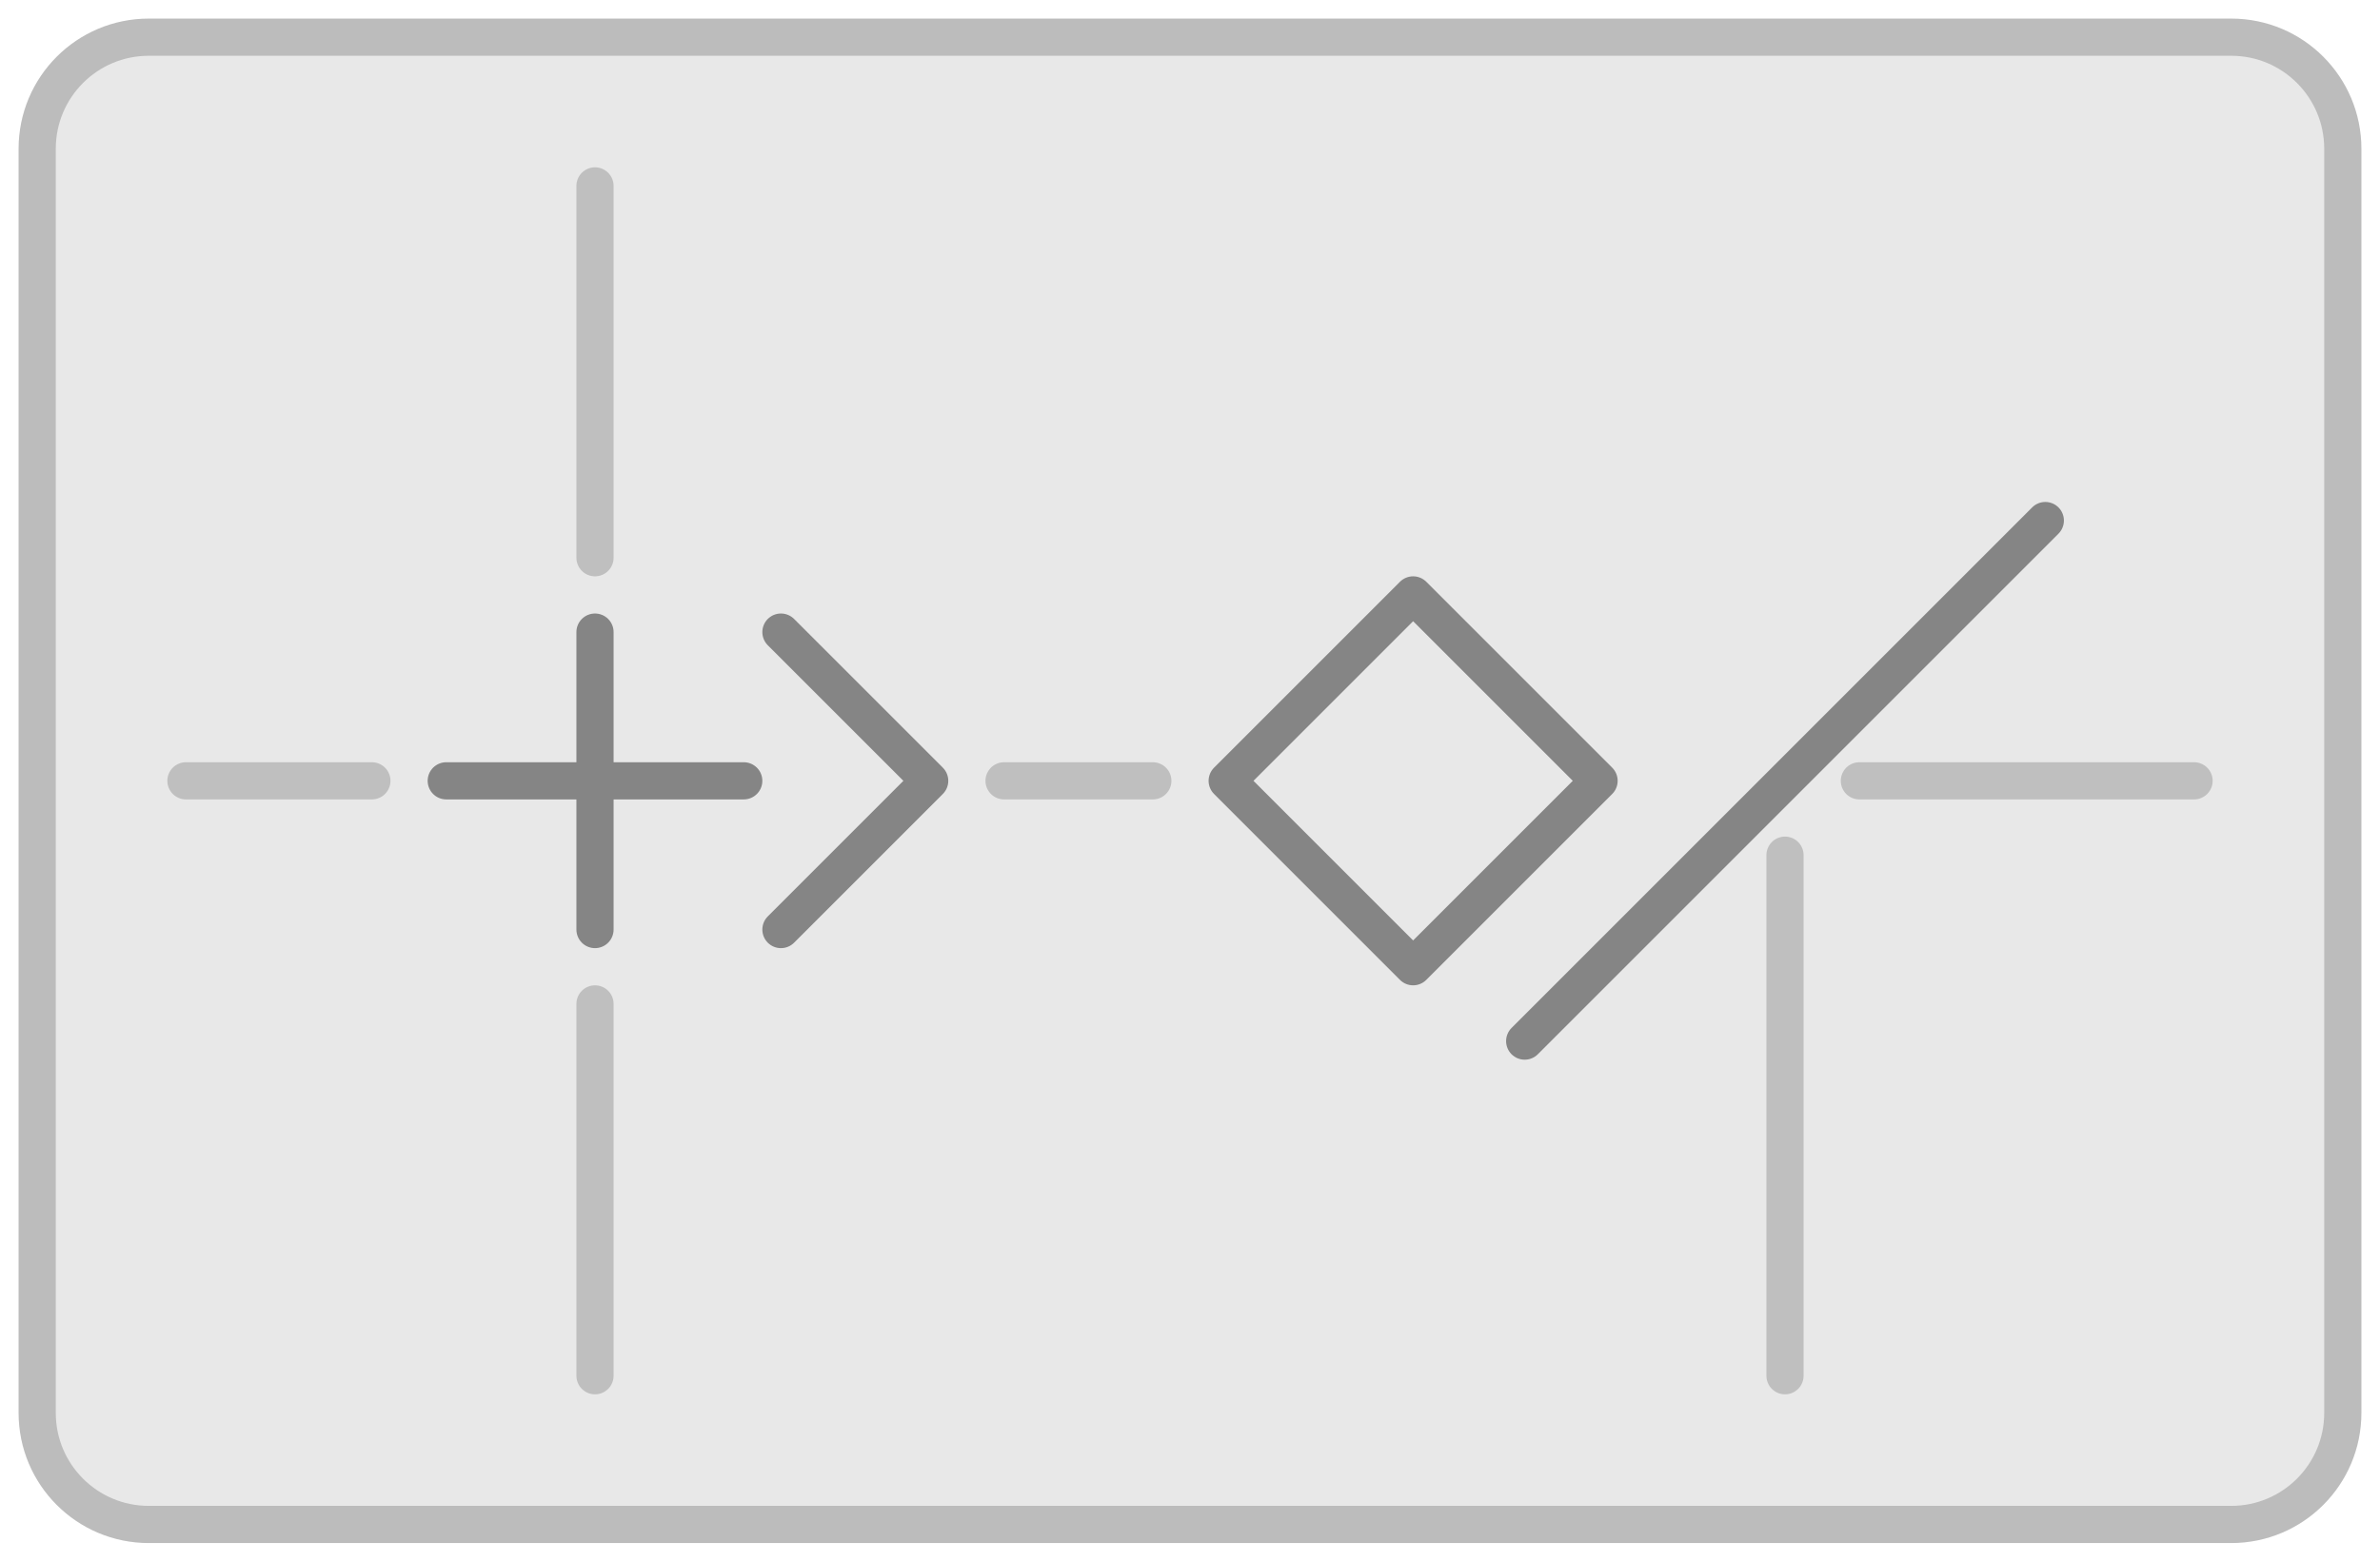
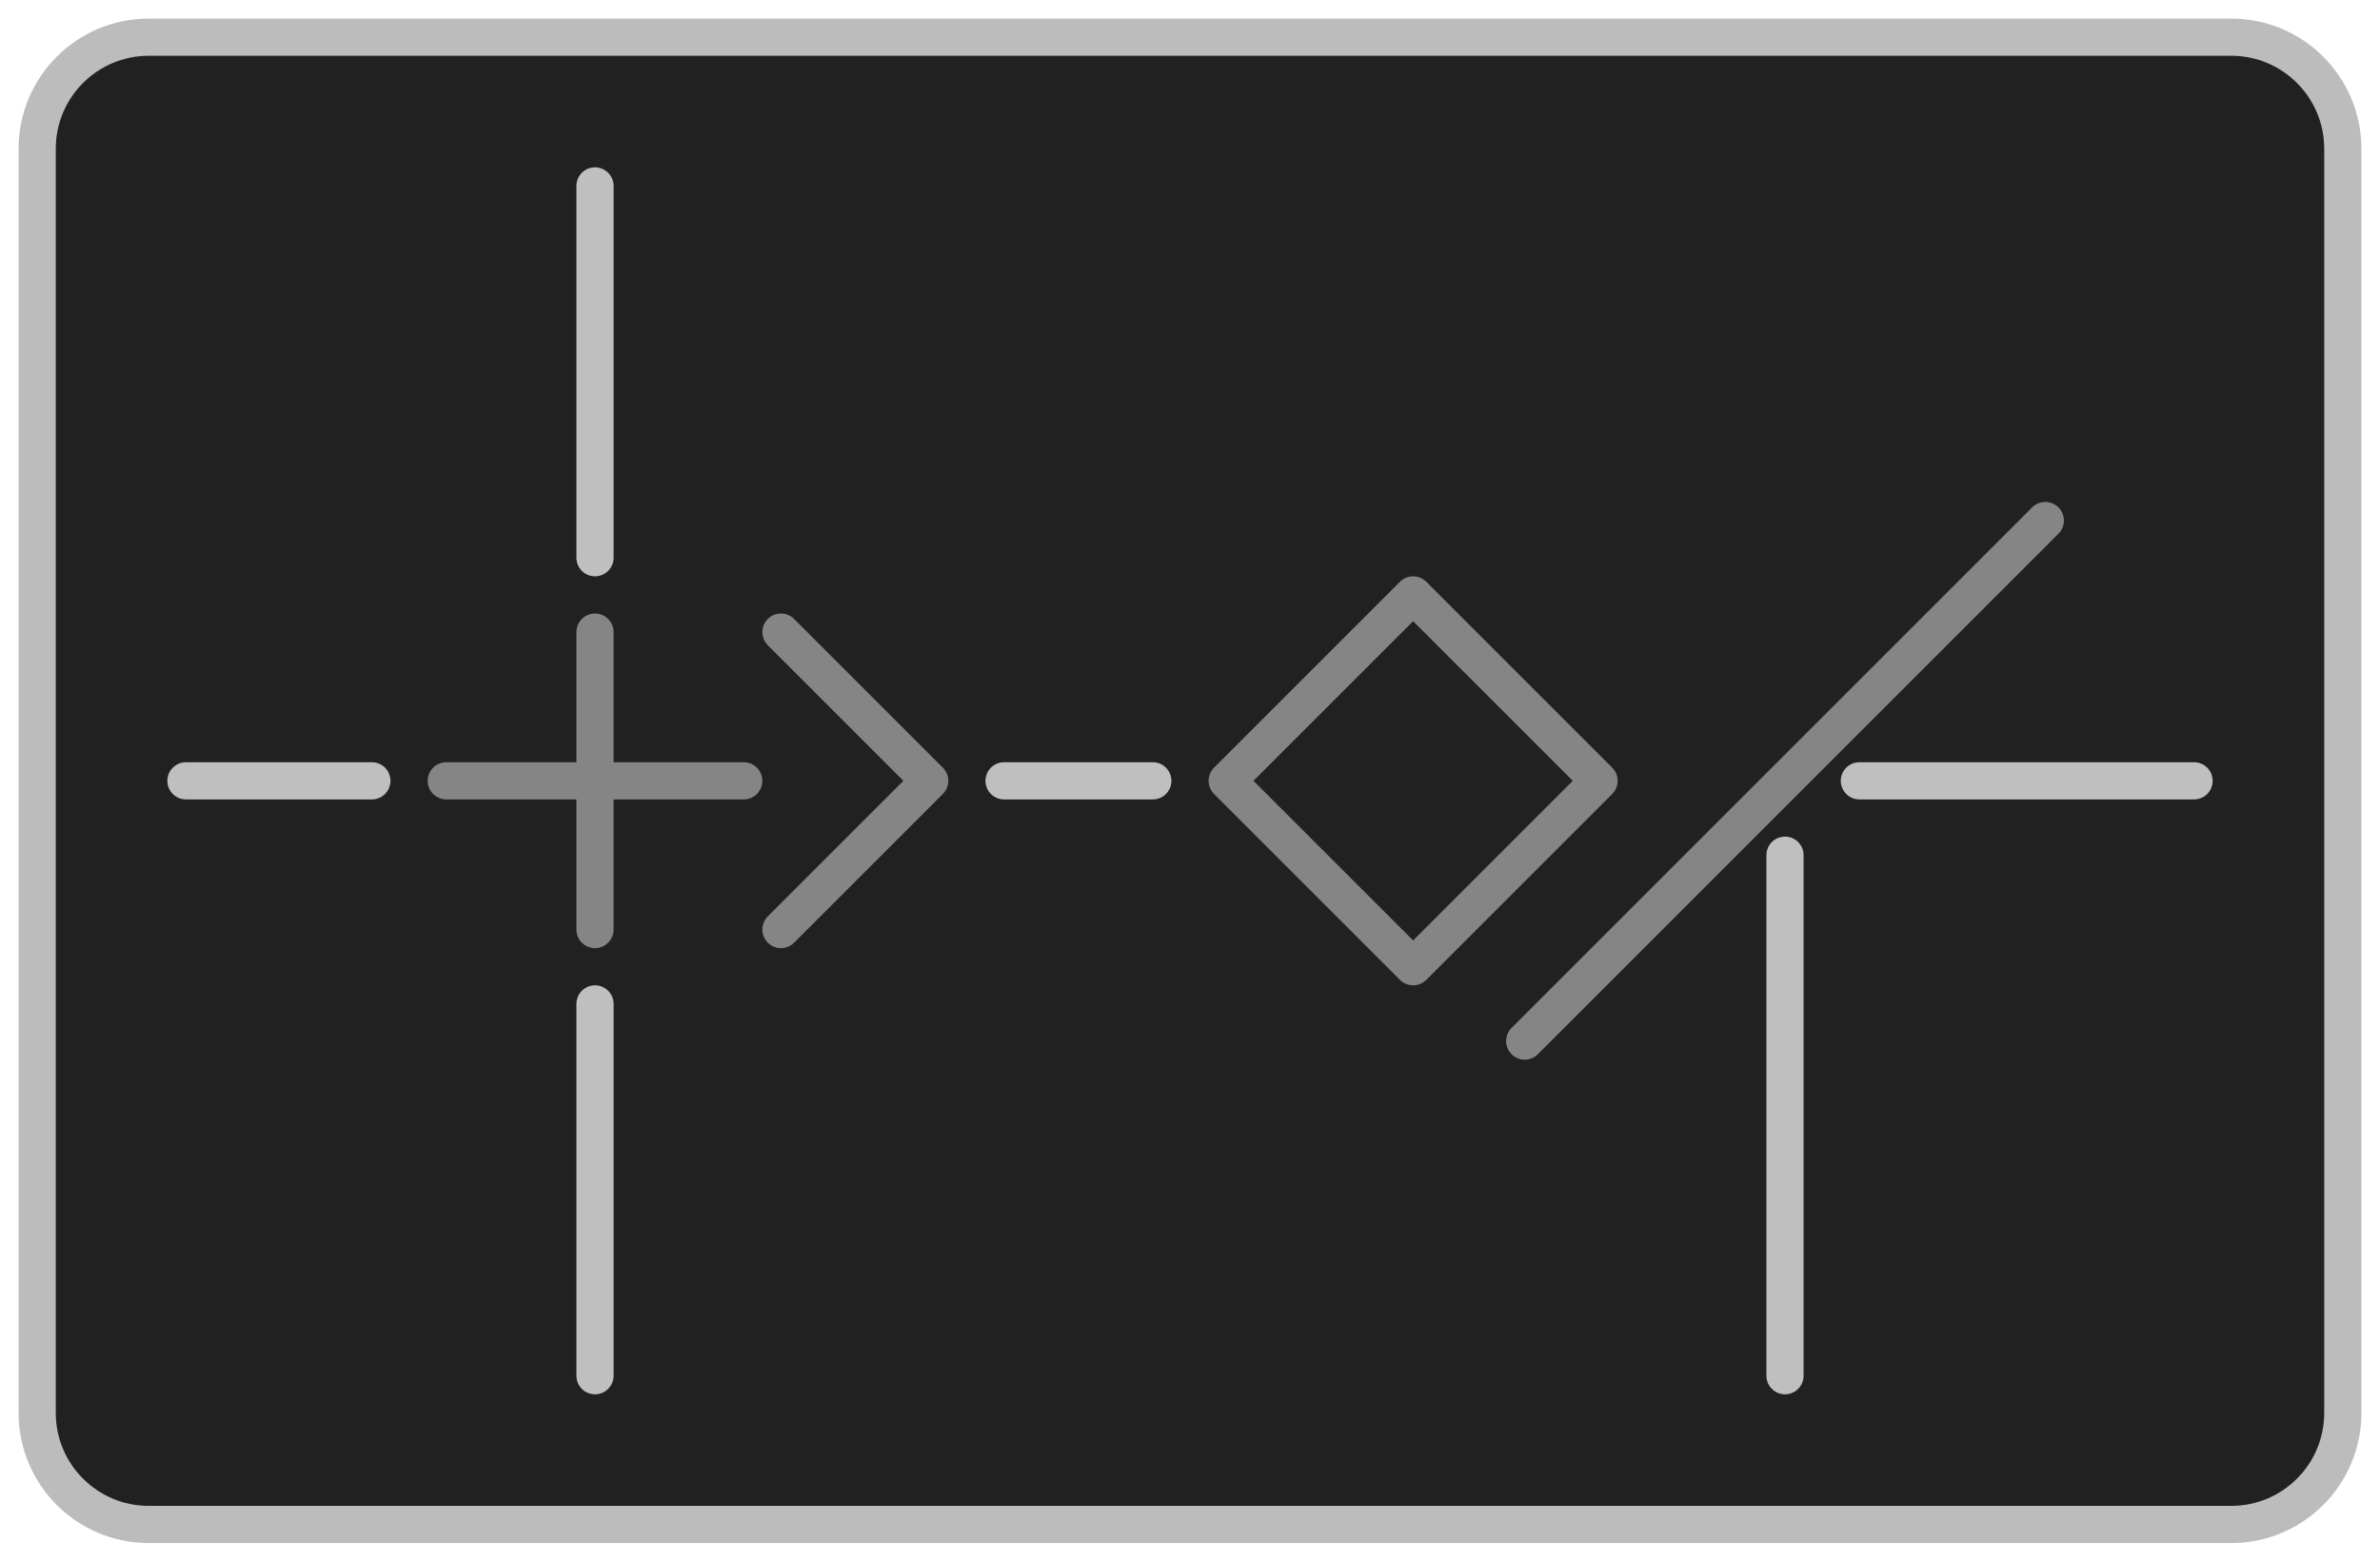
<svg xmlns="http://www.w3.org/2000/svg" width="640" height="420" id="svg2" version="1.1">
  <defs id="defs4" />
  <g id="layer1" transform="translate(0,-632.3622)">
-     <rect style="fill:#8e8e8e;fill-opacity:0.206;fill-rule:nonzero;stroke:#bcbcbc;stroke-width:10;stroke-linecap:round;stroke-linejoin:round;stroke-miterlimit:4;stroke-opacity:1;stroke-dasharray:none;stroke-dashoffset:0" id="rect2987" width="620" height="400" x="10" y="10" ry="30" transform="translate(0,632.3622)" />
+     <rect style="fill:#151515;fill-opacity:0.949;fill-rule:nonzero;stroke:#bcbcbc;stroke-width:10;stroke-linecap:round;stroke-linejoin:round;stroke-miterlimit:4;stroke-opacity:1;stroke-dasharray:none;stroke-dashoffset:0" id="rect2987" width="620" height="400" x="10" y="10" ry="30" transform="translate(0,632.3622)" />
    <text xml:space="preserve" style="font-size:18px;font-style:normal;font-weight:normal;line-height:125%;letter-spacing:0px;word-spacing:0px;fill:#000000;fill-opacity:1;stroke:none;font-family:Sans" x="-231.325" y="-5.274" id="text3873" transform="translate(0,632.3622)">
      <tspan id="tspan3875" x="-231.325" y="-5.274">858585ff - sym</tspan>
      <tspan x="-231.325" y="17.226" id="tspan3877">bfbfbfff - ray</tspan>
    </text>
    <path style="fill:none;stroke:#858585;stroke-width:10;stroke-linecap:round;stroke-linejoin:round;stroke-opacity:1;stroke-miterlimit:4;stroke-dasharray:none" d="m 330,210 50,50 50,-50 -50,-50 z" id="path3900" transform="translate(0,632.3622)" />
    <path style="fill:none;stroke:#858585;stroke-width:10;stroke-linecap:round;stroke-linejoin:round;stroke-opacity:1;stroke-miterlimit:4;stroke-dasharray:none" d="M 410,280 550,140" id="path3902" transform="translate(0,632.3622)" />
    <path style="fill:none;stroke:#bfbfbf;stroke-width:10;stroke-linecap:round;stroke-linejoin:miter;stroke-miterlimit:4;stroke-opacity:1;stroke-dasharray:none" d="m 270,210 40,0" id="path3906" transform="translate(0,632.3622)" />
    <path style="fill:none;stroke:#bfbfbf;stroke-width:10;stroke-linecap:round;stroke-linejoin:miter;stroke-opacity:1;stroke-miterlimit:4;stroke-dasharray:none" d="m 480,230 0,140" id="path3908" transform="translate(0,632.3622)" />
    <path style="fill:none;stroke:#bfbfbf;stroke-width:10;stroke-linecap:round;stroke-linejoin:miter;stroke-opacity:1;stroke-miterlimit:4;stroke-dasharray:none" d="m 500,210 90,0" id="path3910" transform="translate(0,632.3622)" />
    <path style="fill:none;stroke:#858585;stroke-width:10;stroke-linecap:round;stroke-linejoin:round;stroke-opacity:1;stroke-miterlimit:4;stroke-dasharray:none" d="m 210,170 40,40 -40,40" id="path4420" transform="translate(0,632.3622)" />
    <path style="fill:none;stroke:#858585;stroke-width:10;stroke-linecap:round;stroke-linejoin:round;stroke-opacity:1;stroke-miterlimit:4;stroke-dasharray:none" d="m 200,210 -80,0" id="path4422" transform="translate(0,632.3622)" />
    <path style="fill:none;stroke:#858585;stroke-width:10;stroke-linecap:round;stroke-linejoin:round;stroke-opacity:1;stroke-miterlimit:4;stroke-dasharray:none" d="m 160,170 0,80" id="path4424" transform="translate(0,632.3622)" />
    <path style="fill:none;stroke:#bfbfbf;stroke-width:10;stroke-linecap:round;stroke-linejoin:miter;stroke-miterlimit:4;stroke-opacity:1;stroke-dasharray:none" d="m 50,842.362 50,0" id="path3906-8" />
    <path style="fill:none;stroke:#bfbfbf;stroke-width:10;stroke-linecap:round;stroke-linejoin:miter;stroke-miterlimit:4;stroke-opacity:1;stroke-dasharray:none" d="m 160,1002.362 0,-100" id="path3906-0" />
    <path style="fill:none;stroke:#bfbfbf;stroke-width:10;stroke-linecap:round;stroke-linejoin:miter;stroke-miterlimit:4;stroke-opacity:1;stroke-dasharray:none" d="m 160,682.362 0,100" id="path3906-2" />
  </g>
</svg>
